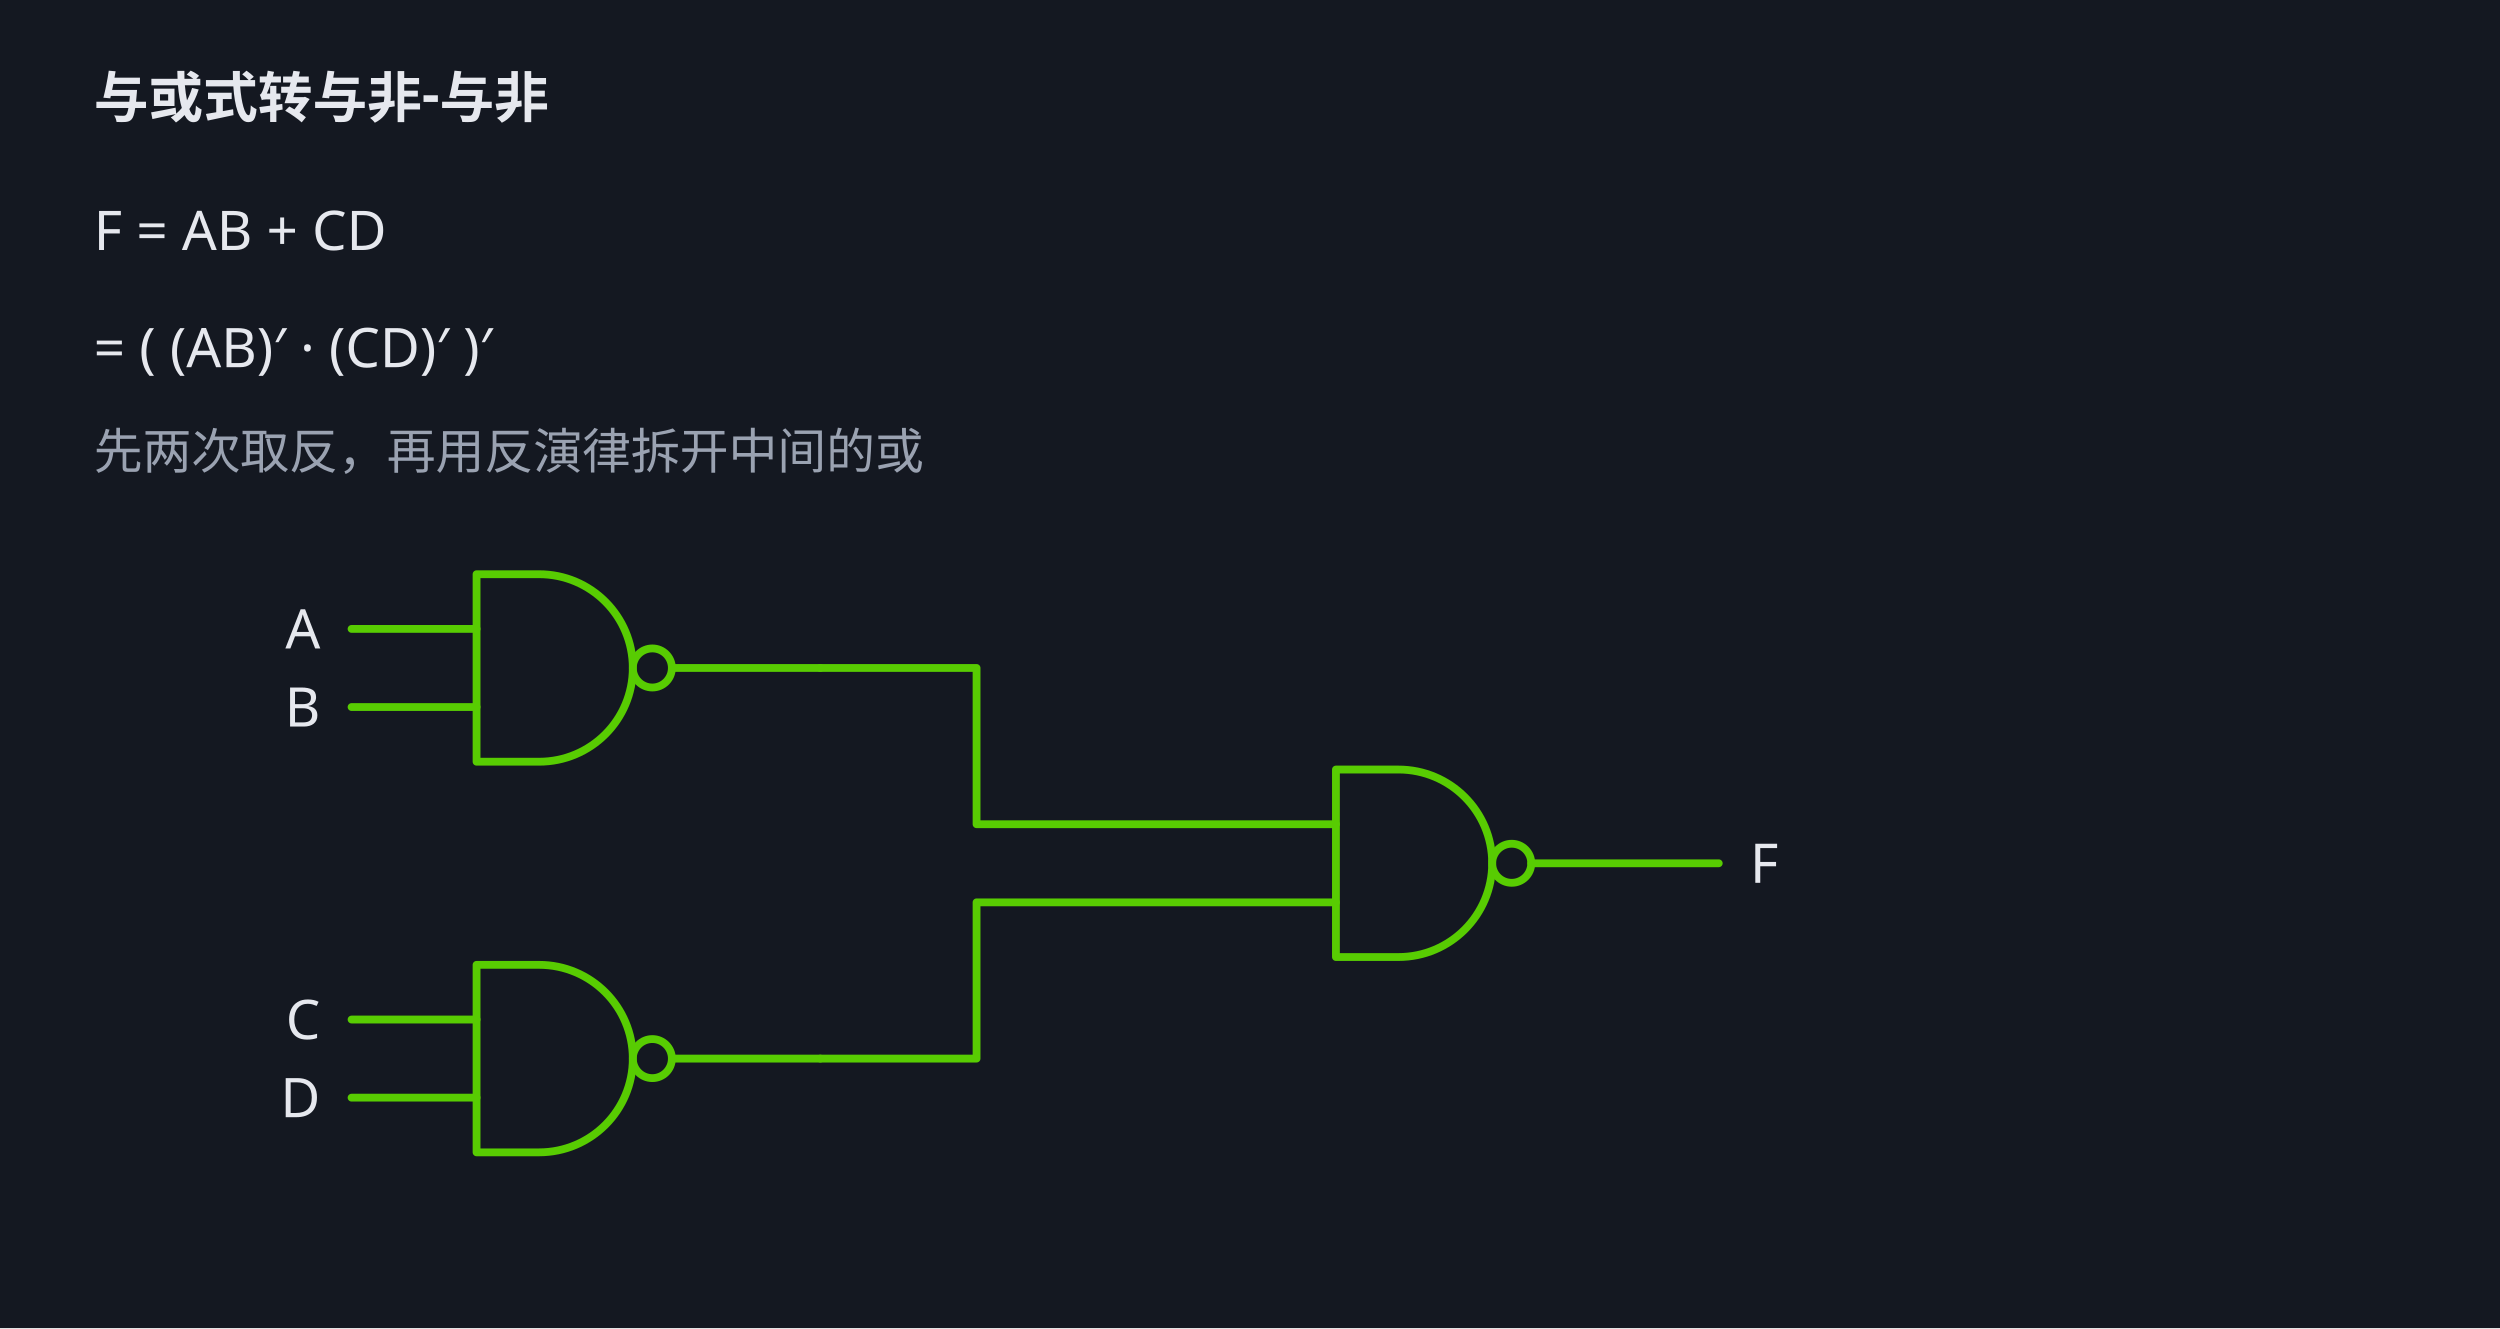
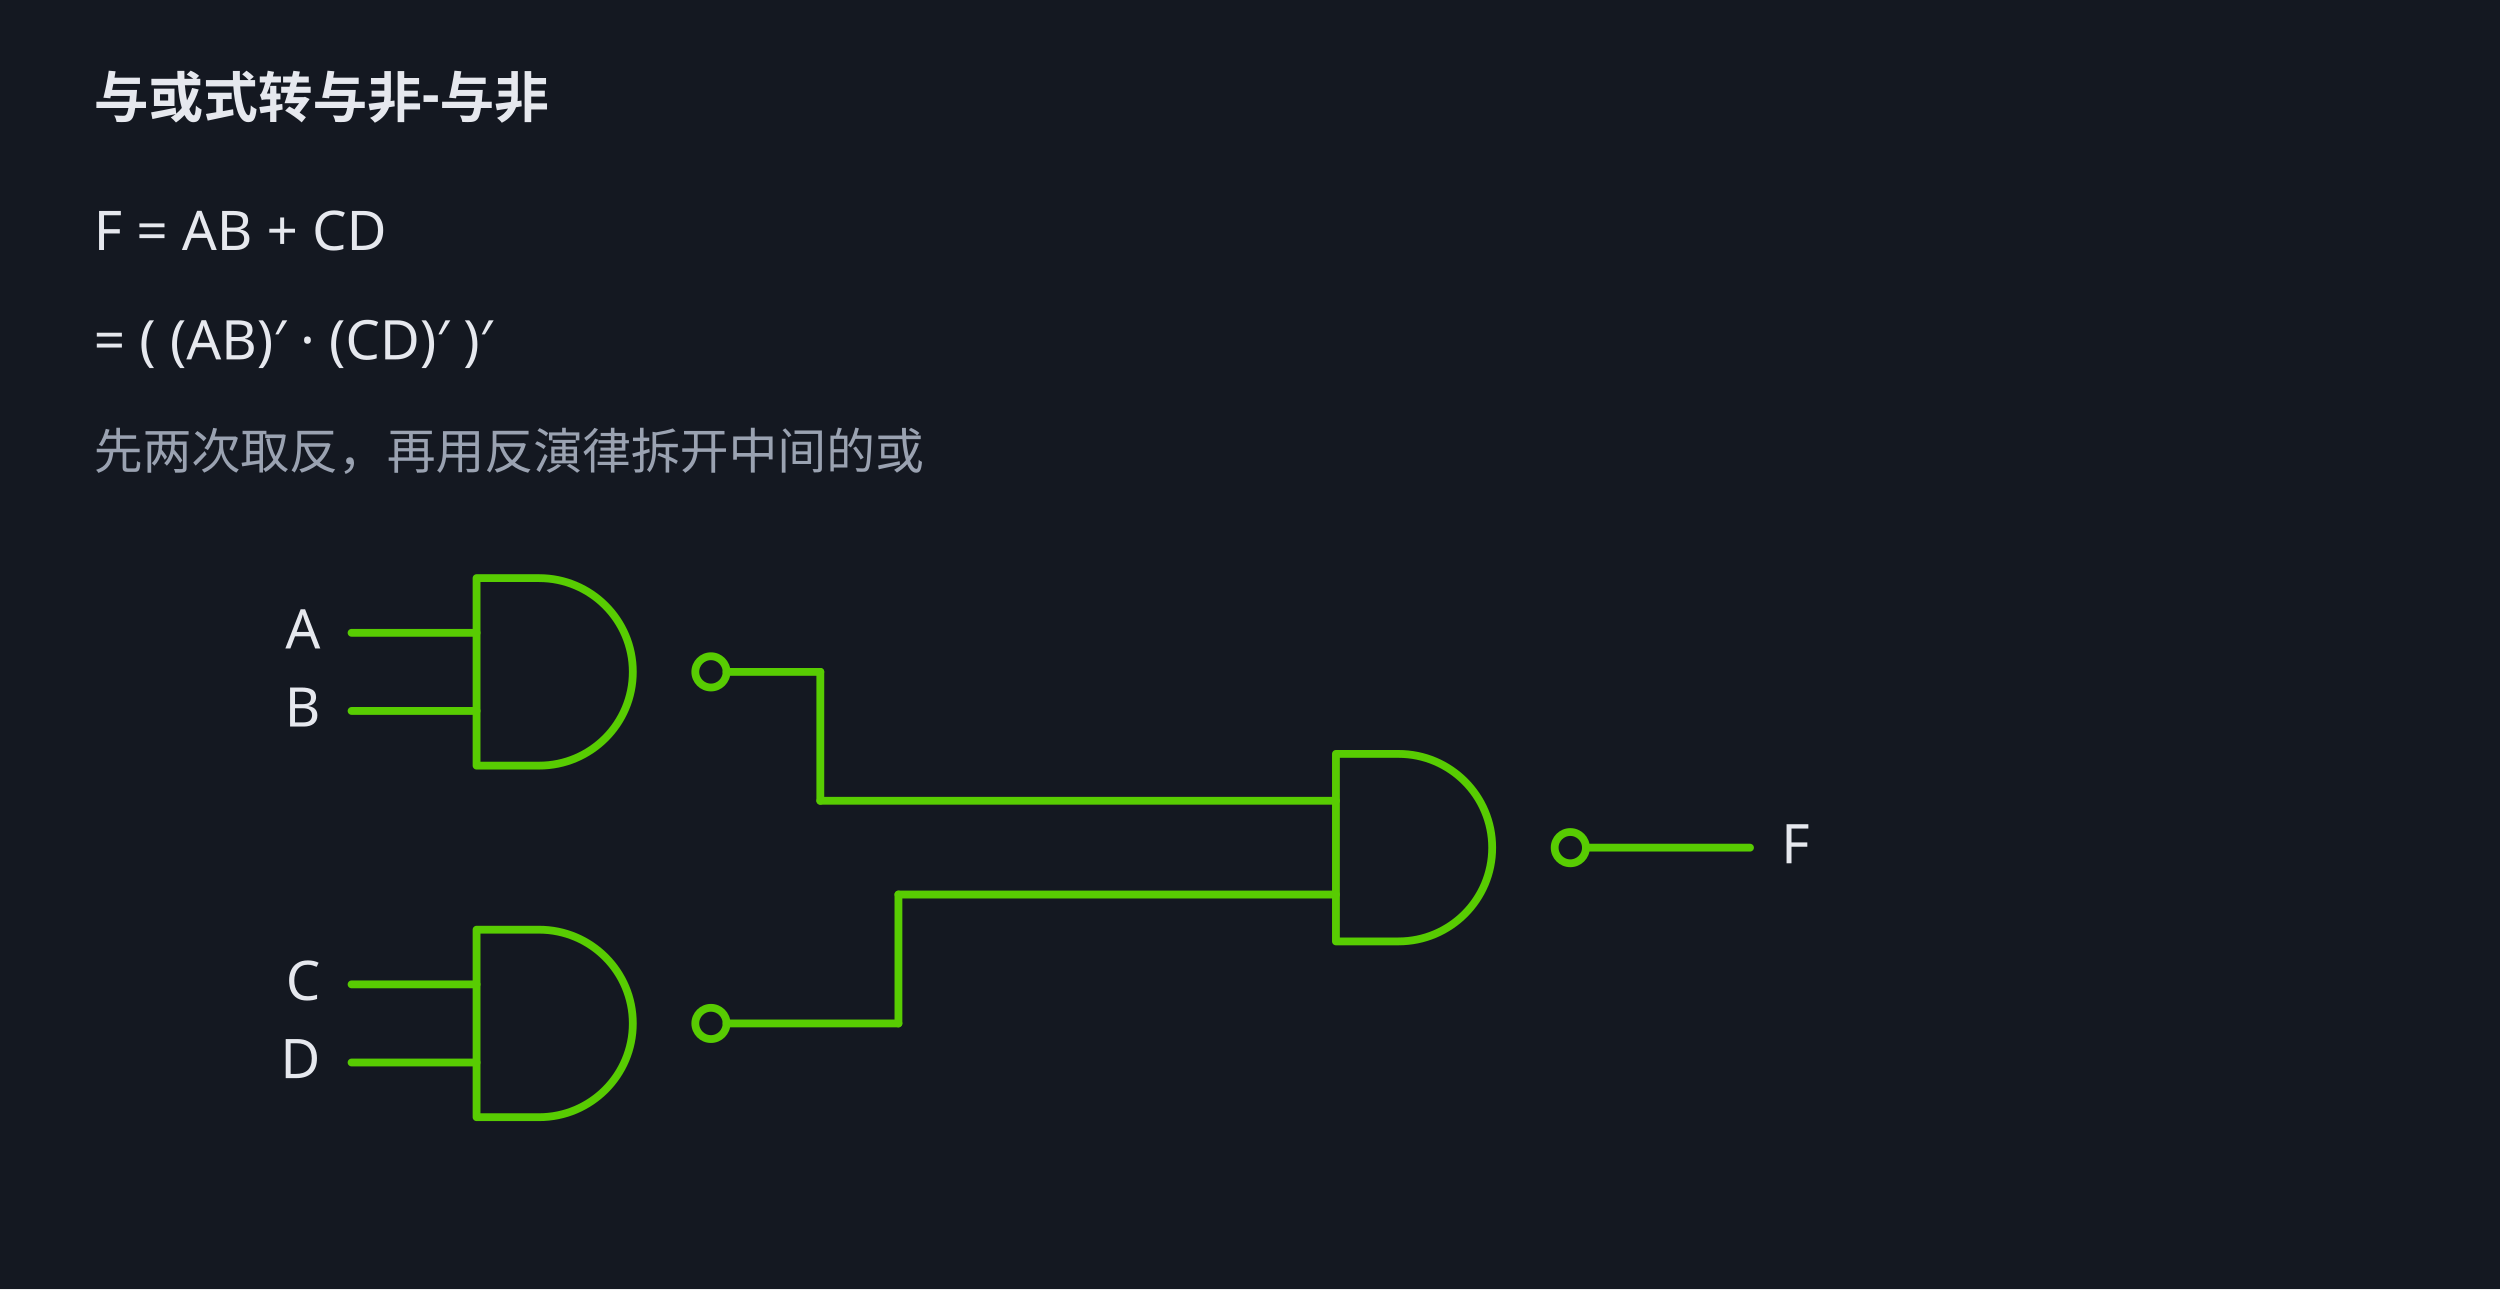
- <svg xmlns="http://www.w3.org/2000/svg" viewBox="0 0 640 340" role="img" aria-label="与或式经两次取反改成与非-与非结构">
+ <svg xmlns="http://www.w3.org/2000/svg" viewBox="0 0 640 330" role="img" aria-label="与或式用两级与非门实现">
  <style>
.s{fill:none;stroke:#58cc02;stroke-width:2;stroke-linecap:round;stroke-linejoin:round}
.t{fill:#e6e8ee;font-family:"Segoe UI","Microsoft YaHei",sans-serif;font-size:14px}
.b{fill:#e6e8ee;font-family:"Segoe UI","Microsoft YaHei",sans-serif;font-size:14px;font-weight:600}
.m{fill:#9aa2b1;font-family:"Segoe UI","Microsoft YaHei",sans-serif;font-size:12.5px}
.g{fill:none;stroke:#3a4250;stroke-width:1.2}
- .d{fill:none;stroke:#3a4250;stroke-width:1.2;stroke-dasharray:5 5}
- .box{fill:#1b2029;stroke:#3a4250;stroke-width:1.5}
- .code{fill:#e6e8ee;font-family:"Consolas","Courier New",monospace;font-size:13px}
</style>
-   <defs>
-     <marker id="ar" markerWidth="8" markerHeight="8" refX="6" refY="3" orient="auto">
-       <path d="M0 0 L6 3 L0 6 z" fill="#58cc02" />
-     </marker>
-   </defs>
  <rect width="100%" height="100%" fill="#141821" />
  <text x="24" y="30" class="b">与或式转与非-与非</text>
  <text x="24" y="64" class="t">F = AB + CD</text>
-   <text x="24" y="94" class="t">= ( (AB)′ · (CD)′ )′</text>
+   <text x="24" y="92" class="t">= ( (AB)′ · (CD)′ )′</text>
  <text x="24" y="120" class="m">先两次取反，再用反演律拆开中间的或</text>
-   <g transform="translate(0 66)">
-     <path d="M122 81 h16 a24 24 0 0 1 0 48 h-16 z" class="s" />
-     <circle cx="167" cy="105" r="5" class="s" />
-     <line x1="172" y1="105" x2="210" y2="105" class="s" />
-     <line x1="90" y1="95" x2="122" y2="95" class="s" />
-     <line x1="90" y1="115" x2="122" y2="115" class="s" />
-     <text x="82" y="100" class="t" text-anchor="end">A</text>
-     <text x="82" y="120" class="t" text-anchor="end">B</text>
-     <path d="M122 181 h16 a24 24 0 0 1 0 48 h-16 z" class="s" />
-     <circle cx="167" cy="205" r="5" class="s" />
-     <line x1="172" y1="205" x2="210" y2="205" class="s" />
-     <line x1="90" y1="195" x2="122" y2="195" class="s" />
-     <line x1="90" y1="215" x2="122" y2="215" class="s" />
-     <text x="82" y="200" class="t" text-anchor="end">C</text>
-     <text x="82" y="220" class="t" text-anchor="end">D</text>
-     <path d="M342 131 h16 a24 24 0 0 1 0 48 h-16 z" class="s" />
-     <circle cx="387" cy="155" r="5" class="s" />
-     <line x1="392" y1="155" x2="440" y2="155" class="s" />
-     <text x="448" y="160" class="t">F</text>
-     <path d="M210 105 H250 V145 H342" class="s" />
-     <path d="M210 205 H250 V165 H342" class="s" />
-   </g>
+   <path d="M122 148 h16 a24 24 0 0 1 0 48 h-16 z" class="s" />
+   <circle cx="182" cy="172" r="4" fill="#141821" stroke="#58cc02" stroke-width="2" />
+   <line x1="90" y1="162" x2="122" y2="162" class="s" />
+   <line x1="90" y1="182" x2="122" y2="182" class="s" />
+   <text x="82" y="166" class="t" text-anchor="end">A</text>
+   <text x="82" y="186" class="t" text-anchor="end">B</text>
+   <line x1="186" y1="172" x2="210" y2="172" class="s" />
+   <line x1="210" y1="172" x2="210" y2="205" class="s" />
+   <line x1="210" y1="205" x2="342" y2="205" class="s" />
+   <path d="M122 238 h16 a24 24 0 0 1 0 48 h-16 z" class="s" />
+   <circle cx="182" cy="262" r="4" fill="#141821" stroke="#58cc02" stroke-width="2" />
+   <line x1="90" y1="252" x2="122" y2="252" class="s" />
+   <line x1="90" y1="272" x2="122" y2="272" class="s" />
+   <text x="82" y="256" class="t" text-anchor="end">C</text>
+   <text x="82" y="276" class="t" text-anchor="end">D</text>
+   <line x1="186" y1="262" x2="230" y2="262" class="s" />
+   <line x1="230" y1="262" x2="230" y2="229" class="s" />
+   <line x1="230" y1="229" x2="342" y2="229" class="s" />
+   <path d="M342 193 h16 a24 24 0 0 1 0 48 h-16 z" class="s" />
+   <circle cx="402" cy="217" r="4" fill="#141821" stroke="#58cc02" stroke-width="2" />
+   <line x1="406" y1="217" x2="448" y2="217" class="s" />
+   <text x="456" y="221" class="t">F</text>
</svg>
